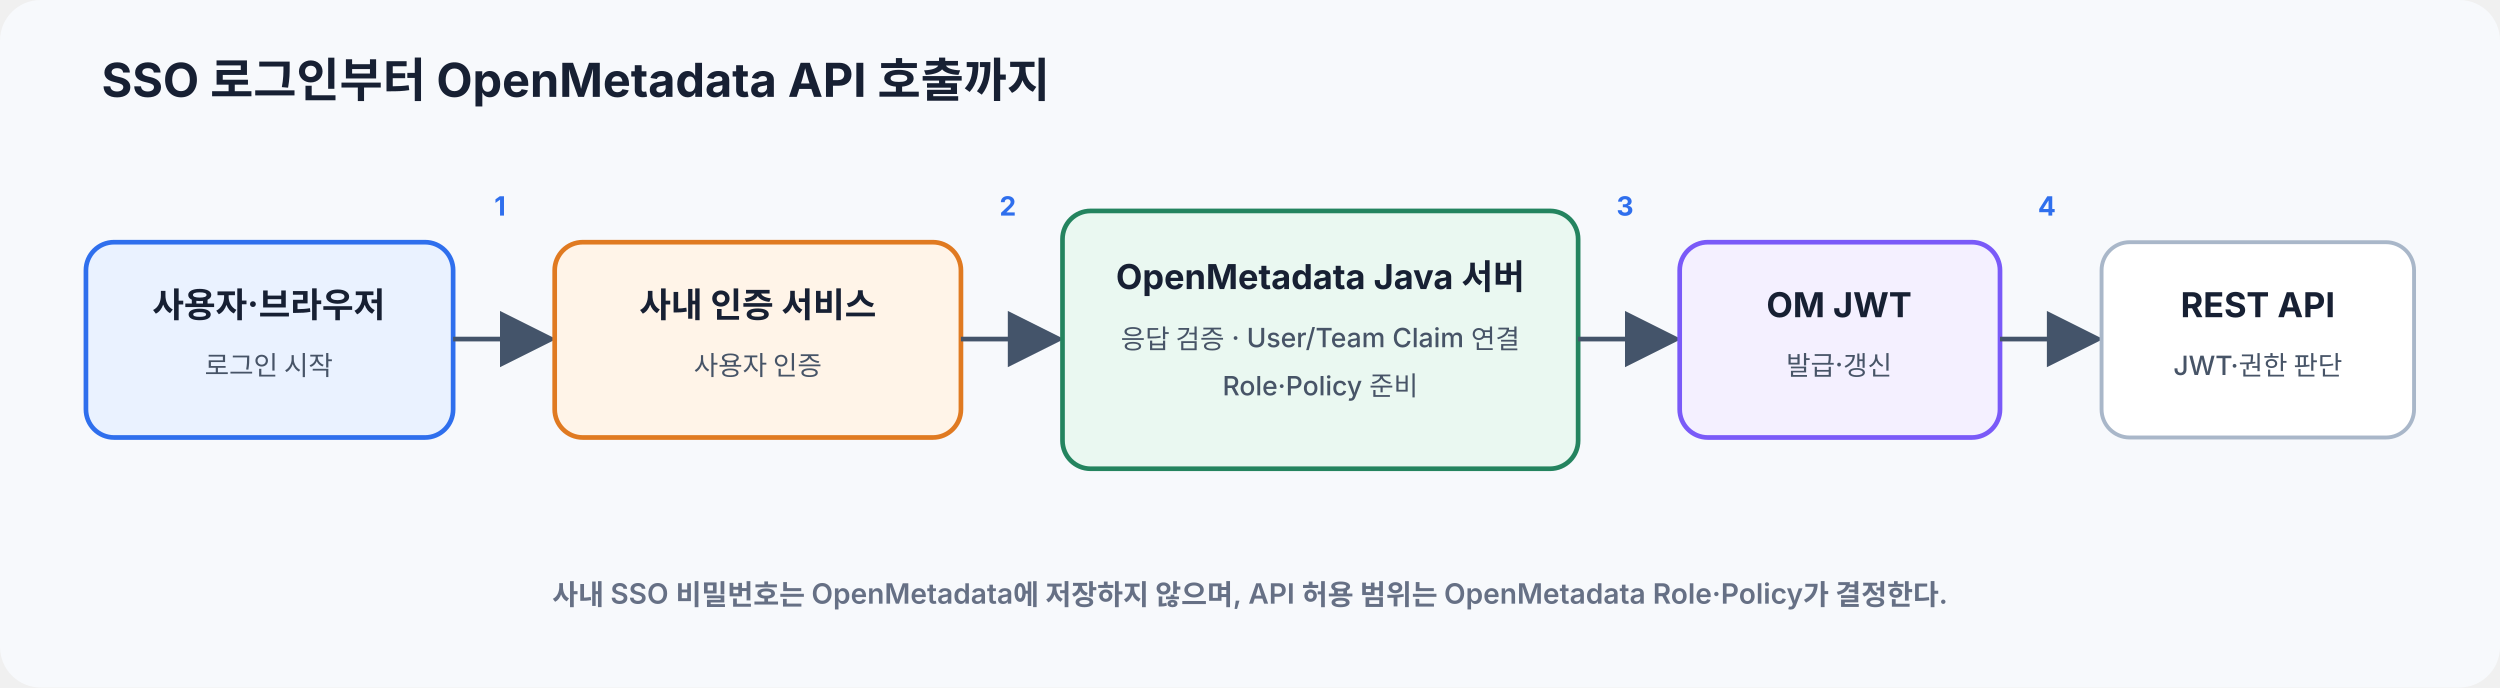
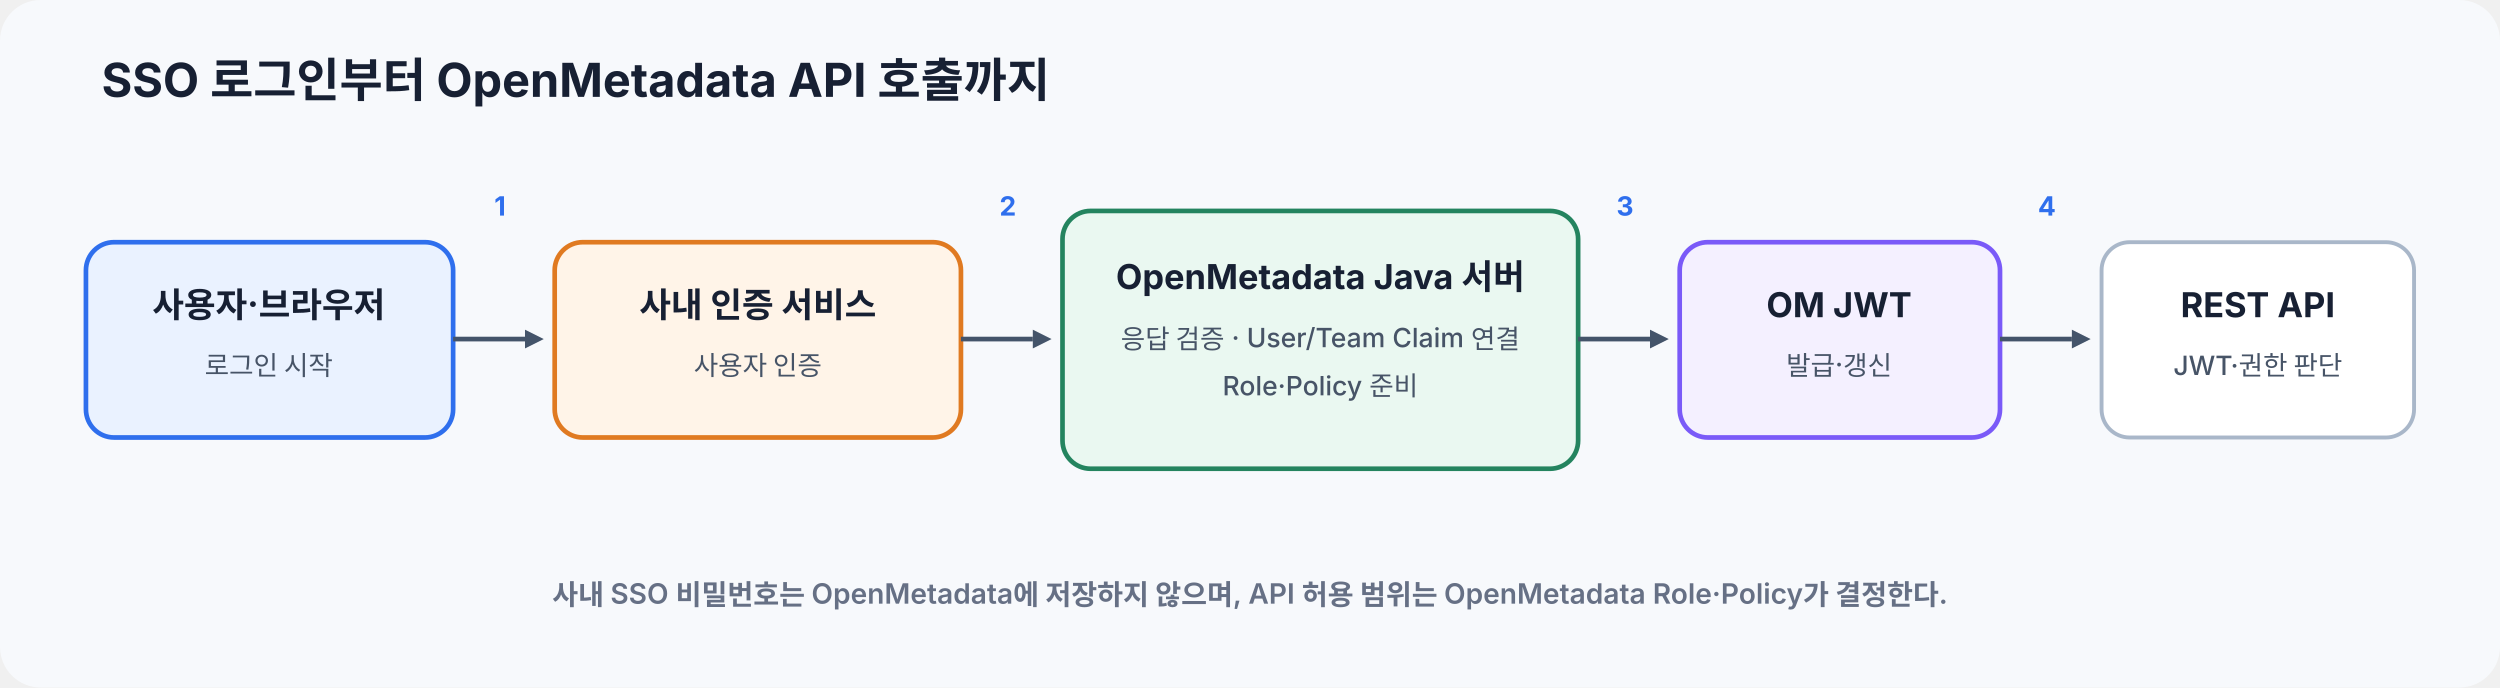
<svg xmlns="http://www.w3.org/2000/svg" width="1600" height="440" viewBox="0 0 1600 440" role="img" aria-labelledby="title desc">
  <defs>
    <marker id="arrow" markerWidth="12" markerHeight="12" refX="10" refY="6" orient="auto">
      <path d="M0,0 L12,6 L0,12 Z" fill="#44546A" />
    </marker>
    <style>
      .bg { fill:#F7F9FC; }
      .user { fill:#EAF2FF; stroke:#2F6FED; stroke-width:3; }
      .sso { fill:#FFF4E8; stroke:#E07A21; stroke-width:3; }
      .server { fill:#EAF8F1; stroke:#24845F; stroke-width:3; }
      .token { fill:#F4F0FF; stroke:#7A5AF8; stroke-width:3; }
      .api { fill:#FFFFFF; stroke:#A9B7C9; stroke-width:2.5; }
-       .line { stroke:#44546A; stroke-width:3; fill:none; marker-end:url(#arrow); }
+       .line { stroke:#44546A; stroke-width:3; fill:none; }
+       .arrowHead { fill:#44546A; }
      .title { font:700 30px -apple-system,BlinkMacSystemFont,"Segoe UI","Noto Sans KR",sans-serif; fill:#172033; }
      .label { font:700 22px -apple-system,BlinkMacSystemFont,"Segoe UI","Noto Sans KR",sans-serif; fill:#172033; }
      .small { font:500 17px -apple-system,BlinkMacSystemFont,"Segoe UI","Noto Sans KR",sans-serif; fill:#475467; }
      .step { font:700 17px -apple-system,BlinkMacSystemFont,"Segoe UI","Noto Sans KR",sans-serif; fill:#2F6FED; }
      .note { font:600 18px -apple-system,BlinkMacSystemFont,"Segoe UI","Noto Sans KR",sans-serif; fill:#667085; }
    </style>
  </defs>
  <rect class="bg" width="1600" height="440" rx="26" />
  <text class="title" x="65" y="62">SSO 로그인부터 OpenMetadata API 호출까지</text>
  <rect class="user" x="55" y="155" width="235" height="125" rx="18" />
  <text class="label" x="172" y="203" text-anchor="middle">사용자·브라우저</text>
  <text class="small" x="172" y="240" text-anchor="middle">로그인 시작</text>
-   <path class="line" d="M290 217 H350" />
+   <path class="line" d="M290 217 H336" />
+   <polygon class="arrowHead" points="348,217 336,211 336,223" />
  <text class="step" x="320" y="138" text-anchor="middle">1</text>
  <rect class="sso" x="355" y="155" width="260" height="125" rx="18" />
  <text class="label" x="485" y="203" text-anchor="middle">사내 인증 서비스</text>
  <text class="small" x="485" y="240" text-anchor="middle">사용자 인증</text>
-   <path class="line" d="M615 217 H675" />
+   <path class="line" d="M615 217 H661" />
+   <polygon class="arrowHead" points="673,217 661,211 661,223" />
  <text class="step" x="645" y="138" text-anchor="middle">2</text>
  <rect class="server" x="680" y="135" width="330" height="165" rx="18" />
  <text class="label" x="845" y="185" text-anchor="middle">OpenMetadata Java 서버</text>
  <text class="small" x="845" y="223" text-anchor="middle">응답 검증 · User/Team Claim 연결</text>
  <text class="small" x="845" y="253" text-anchor="middle">Role·Policy 준비</text>
-   <path class="line" d="M1010 217 H1070" />
+   <path class="line" d="M1010 217 H1056" />
+   <polygon class="arrowHead" points="1068,217 1056,211 1056,223" />
  <text class="step" x="1040" y="138" text-anchor="middle">3</text>
  <rect class="token" x="1075" y="155" width="205" height="125" rx="18" />
  <text class="label" x="1177" y="203" text-anchor="middle">OM JWT</text>
  <text class="small" x="1177" y="240" text-anchor="middle">발급·갱신</text>
-   <path class="line" d="M1280 217 H1340" />
+   <path class="line" d="M1280 217 H1326" />
+   <polygon class="arrowHead" points="1338,217 1326,211 1326,223" />
  <text class="step" x="1310" y="138" text-anchor="middle">4</text>
  <rect class="api" x="1345" y="155" width="200" height="125" rx="18" />
  <text class="label" x="1445" y="203" text-anchor="middle">REST API</text>
  <text class="small" x="1445" y="240" text-anchor="middle">JWT·권한 판단</text>
  <text class="note" x="800" y="387" text-anchor="middle">사내 SSO 비밀번호는 OpenMetadata에 저장하지 않으며, API 허용 범위는 OpenMetadata Role·Policy가 결정한다.</text>
</svg>
